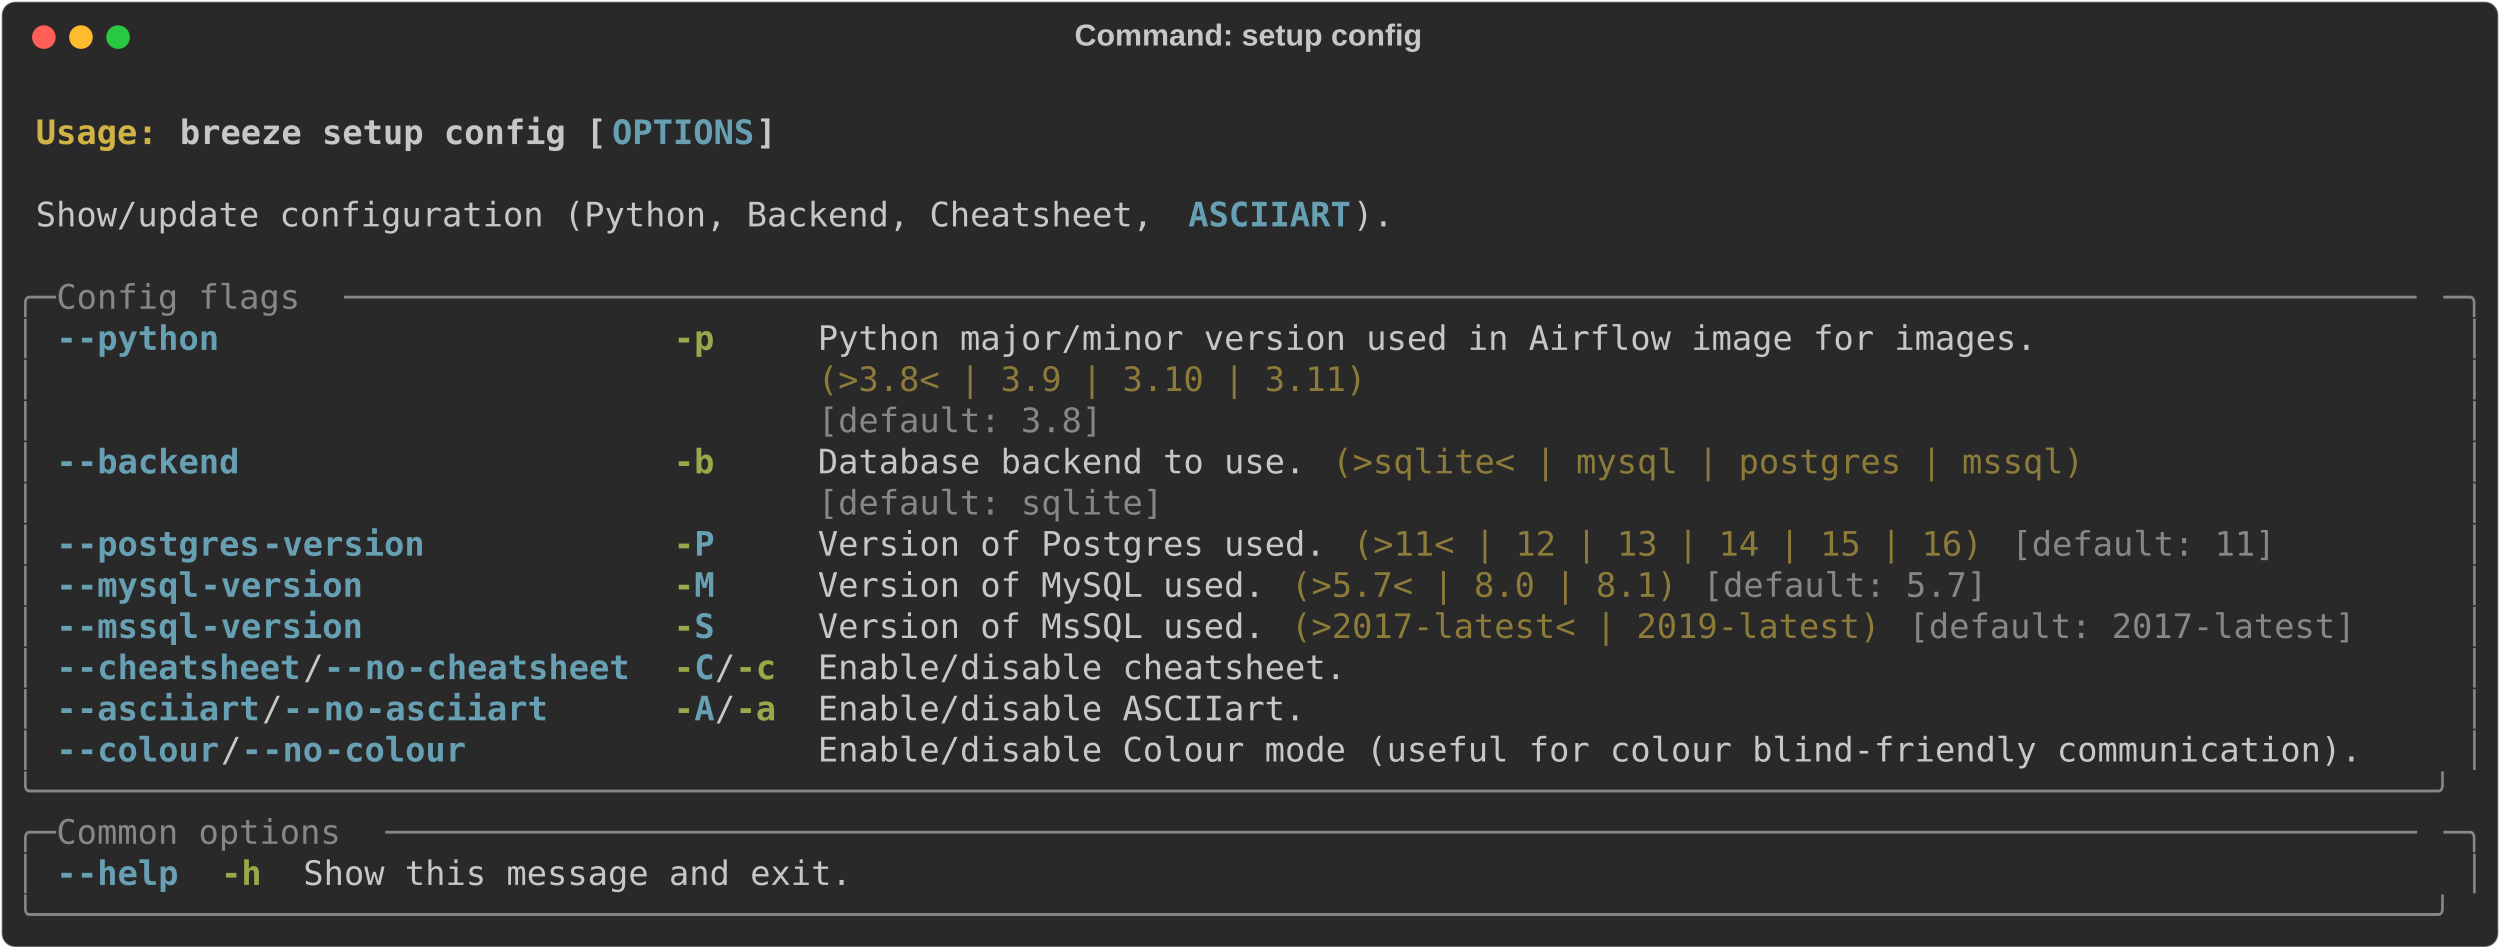
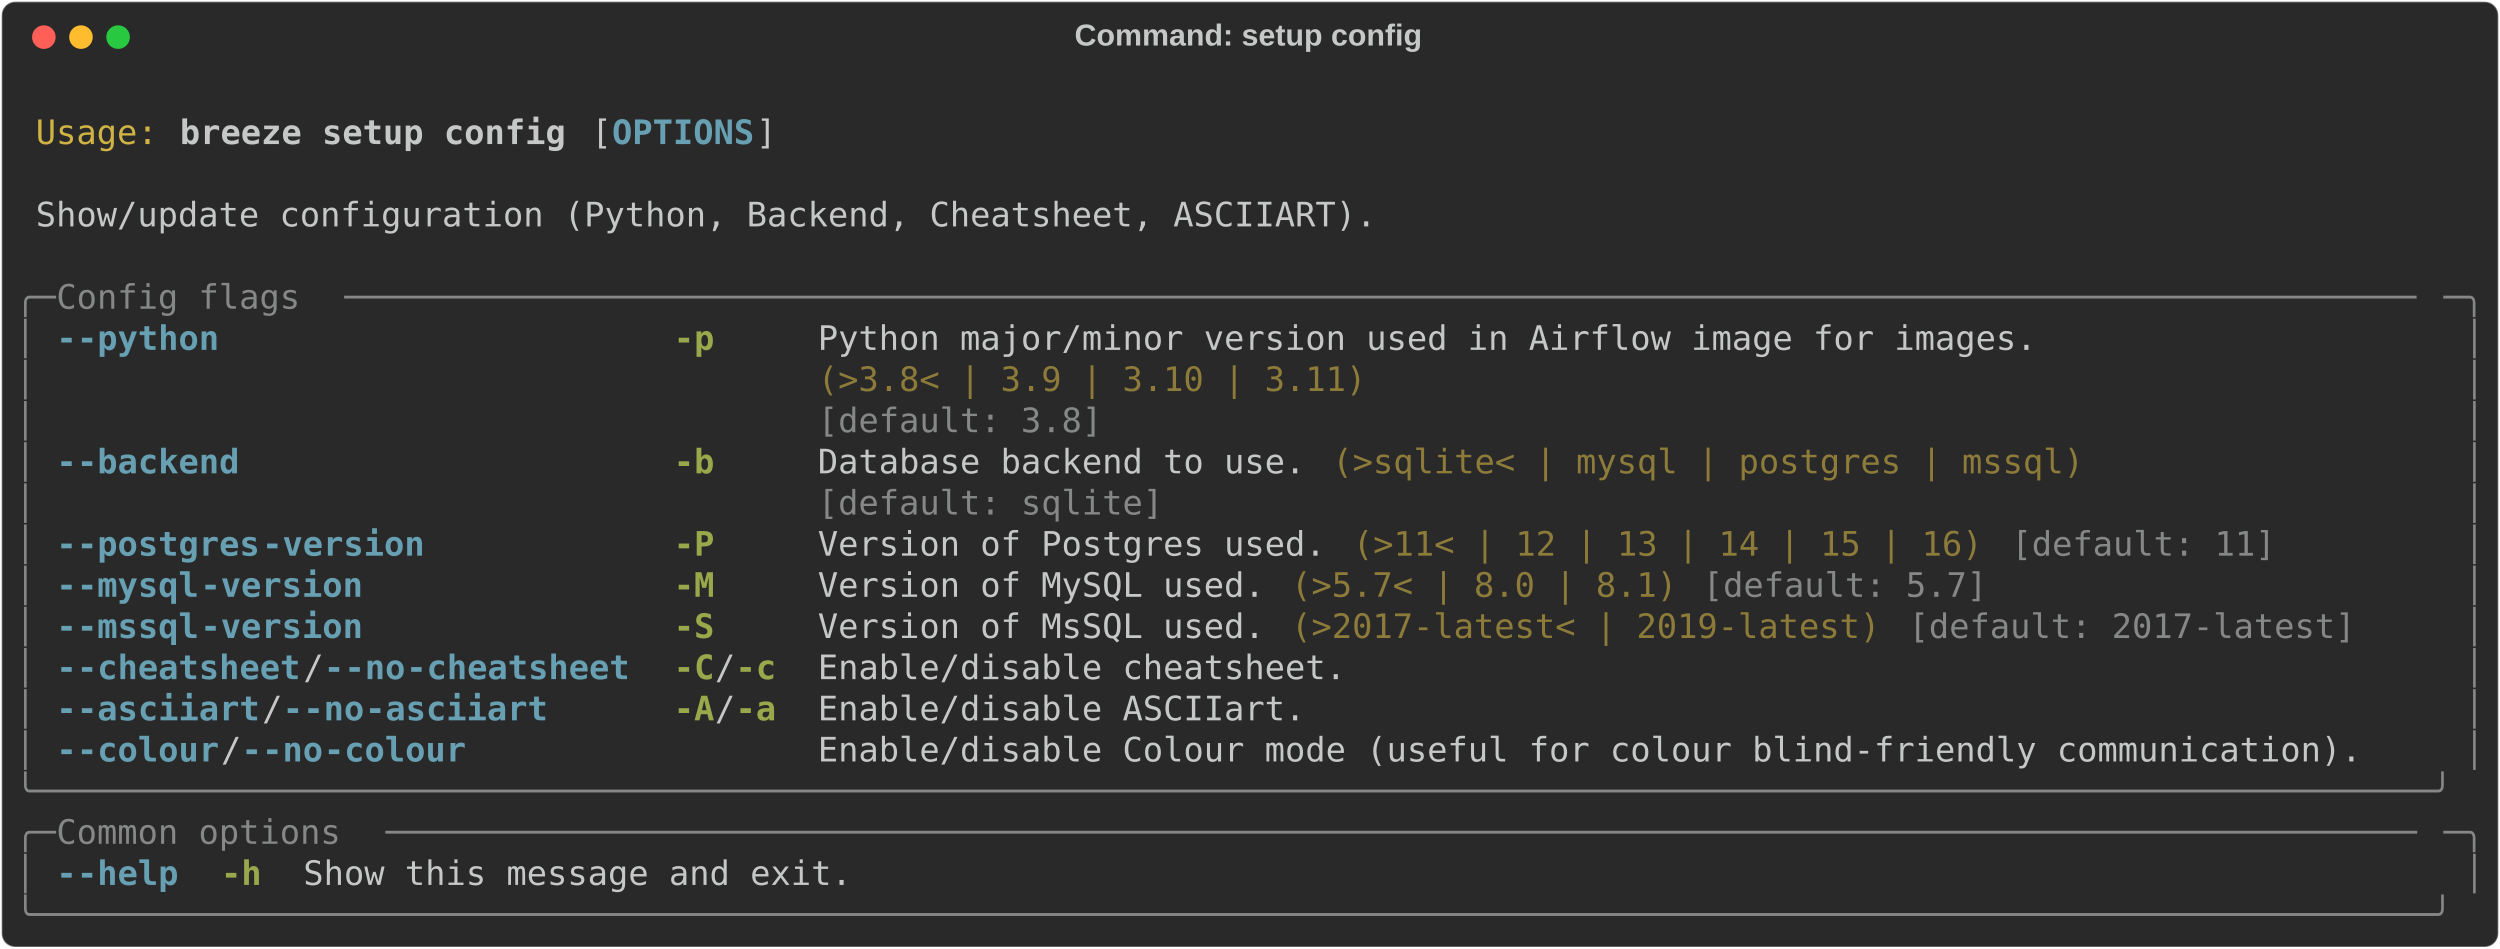
<svg xmlns="http://www.w3.org/2000/svg" class="rich-terminal" viewBox="0 0 1482 562.4">
  <style>

    @font-face {
        font-family: "Fira Code";
        src: local("FiraCode-Regular"),
                url("https://cdnjs.cloudflare.com/ajax/libs/firacode/6.2.0/woff2/FiraCode-Regular.woff2") format("woff2"),
                url("https://cdnjs.cloudflare.com/ajax/libs/firacode/6.2.0/woff/FiraCode-Regular.woff") format("woff");
        font-style: normal;
        font-weight: 400;
    }
    @font-face {
        font-family: "Fira Code";
        src: local("FiraCode-Bold"),
                url("https://cdnjs.cloudflare.com/ajax/libs/firacode/6.2.0/woff2/FiraCode-Bold.woff2") format("woff2"),
                url("https://cdnjs.cloudflare.com/ajax/libs/firacode/6.2.0/woff/FiraCode-Bold.woff") format("woff");
        font-style: bold;
        font-weight: 700;
    }

    .breeze-setup-config-matrix {
        font-family: Fira Code, monospace;
        font-size: 20px;
        line-height: 24.4px;
        font-variant-east-asian: full-width;
    }

    .breeze-setup-config-title {
        font-size: 18px;
        font-weight: bold;
        font-family: arial;
    }

-     .breeze-setup-config-r1 { fill: #c5c8c6;font-weight: bold }
- .breeze-setup-config-r2 { fill: #c5c8c6 }
- .breeze-setup-config-r3 { fill: #d0b344;font-weight: bold }
+     .breeze-setup-config-r1 { fill: #c5c8c6 }
+ .breeze-setup-config-r2 { fill: #d0b344 }
+ .breeze-setup-config-r3 { fill: #c5c8c6;font-weight: bold }
.breeze-setup-config-r4 { fill: #68a0b3;font-weight: bold }
.breeze-setup-config-r5 { fill: #868887 }
.breeze-setup-config-r6 { fill: #98a84b;font-weight: bold }
.breeze-setup-config-r7 { fill: #8d7b39 }
    </style>
  <defs>
    <clipPath id="breeze-setup-config-clip-terminal">
      <rect x="0" y="0" width="1463.0" height="511.4" />
    </clipPath>
    <clipPath id="breeze-setup-config-line-0">
      <rect x="0" y="1.5" width="1464" height="24.65" />
    </clipPath>
    <clipPath id="breeze-setup-config-line-1">
      <rect x="0" y="25.9" width="1464" height="24.65" />
    </clipPath>
    <clipPath id="breeze-setup-config-line-2">
      <rect x="0" y="50.3" width="1464" height="24.65" />
    </clipPath>
    <clipPath id="breeze-setup-config-line-3">
      <rect x="0" y="74.7" width="1464" height="24.65" />
    </clipPath>
    <clipPath id="breeze-setup-config-line-4">
      <rect x="0" y="99.1" width="1464" height="24.65" />
    </clipPath>
    <clipPath id="breeze-setup-config-line-5">
      <rect x="0" y="123.5" width="1464" height="24.65" />
    </clipPath>
    <clipPath id="breeze-setup-config-line-6">
      <rect x="0" y="147.9" width="1464" height="24.65" />
    </clipPath>
    <clipPath id="breeze-setup-config-line-7">
      <rect x="0" y="172.3" width="1464" height="24.65" />
    </clipPath>
    <clipPath id="breeze-setup-config-line-8">
      <rect x="0" y="196.7" width="1464" height="24.65" />
    </clipPath>
    <clipPath id="breeze-setup-config-line-9">
      <rect x="0" y="221.1" width="1464" height="24.65" />
    </clipPath>
    <clipPath id="breeze-setup-config-line-10">
      <rect x="0" y="245.5" width="1464" height="24.65" />
    </clipPath>
    <clipPath id="breeze-setup-config-line-11">
      <rect x="0" y="269.9" width="1464" height="24.65" />
    </clipPath>
    <clipPath id="breeze-setup-config-line-12">
      <rect x="0" y="294.3" width="1464" height="24.65" />
    </clipPath>
    <clipPath id="breeze-setup-config-line-13">
      <rect x="0" y="318.7" width="1464" height="24.65" />
    </clipPath>
    <clipPath id="breeze-setup-config-line-14">
      <rect x="0" y="343.1" width="1464" height="24.65" />
    </clipPath>
    <clipPath id="breeze-setup-config-line-15">
      <rect x="0" y="367.5" width="1464" height="24.65" />
    </clipPath>
    <clipPath id="breeze-setup-config-line-16">
      <rect x="0" y="391.9" width="1464" height="24.65" />
    </clipPath>
    <clipPath id="breeze-setup-config-line-17">
      <rect x="0" y="416.3" width="1464" height="24.65" />
    </clipPath>
    <clipPath id="breeze-setup-config-line-18">
      <rect x="0" y="440.7" width="1464" height="24.65" />
    </clipPath>
    <clipPath id="breeze-setup-config-line-19">
      <rect x="0" y="465.1" width="1464" height="24.65" />
    </clipPath>
  </defs>
  <rect fill="#292929" stroke="rgba(255,255,255,0.35)" stroke-width="1" x="1" y="1" width="1480" height="560.4" rx="8" />
  <text class="breeze-setup-config-title" fill="#c5c8c6" text-anchor="middle" x="740" y="27">Command: setup config</text>
  <g transform="translate(26,22)">
    <circle cx="0" cy="0" r="7" fill="#ff5f57" />
    <circle cx="22" cy="0" r="7" fill="#febc2e" />
    <circle cx="44" cy="0" r="7" fill="#28c840" />
  </g>
  <g transform="translate(9, 41)" clip-path="url(#breeze-setup-config-clip-terminal)">
    <g class="breeze-setup-config-matrix">
-       <text class="breeze-setup-config-r2" x="1464" y="20" textLength="12.2" clip-path="url(#breeze-setup-config-line-0)">
- </text>
-       <text class="breeze-setup-config-r3" x="12.2" y="44.4" textLength="85.4" clip-path="url(#breeze-setup-config-line-1)">Usage: </text>
-       <text class="breeze-setup-config-r1" x="97.6" y="44.4" textLength="256.2" clip-path="url(#breeze-setup-config-line-1)">breeze setup config [</text>
+       <text class="breeze-setup-config-r1" x="1464" y="20" textLength="12.2" clip-path="url(#breeze-setup-config-line-0)">
+ </text>
+       <text class="breeze-setup-config-r2" x="12.2" y="44.4" textLength="73.2" clip-path="url(#breeze-setup-config-line-1)">Usage:</text>
+       <text class="breeze-setup-config-r3" x="97.6" y="44.4" textLength="231.8" clip-path="url(#breeze-setup-config-line-1)">breeze setup config</text>
+       <text class="breeze-setup-config-r1" x="341.6" y="44.4" textLength="12.2" clip-path="url(#breeze-setup-config-line-1)">[</text>
      <text class="breeze-setup-config-r4" x="353.8" y="44.4" textLength="85.4" clip-path="url(#breeze-setup-config-line-1)">OPTIONS</text>
      <text class="breeze-setup-config-r1" x="439.2" y="44.4" textLength="12.2" clip-path="url(#breeze-setup-config-line-1)">]</text>
-       <text class="breeze-setup-config-r2" x="1464" y="44.4" textLength="12.2" clip-path="url(#breeze-setup-config-line-1)">
- </text>
-       <text class="breeze-setup-config-r2" x="1464" y="68.8" textLength="12.2" clip-path="url(#breeze-setup-config-line-2)">
- </text>
-       <text class="breeze-setup-config-r2" x="12.2" y="93.2" textLength="683.2" clip-path="url(#breeze-setup-config-line-3)">Show/update configuration (Python, Backend, Cheatsheet, </text>
-       <text class="breeze-setup-config-r4" x="695.4" y="93.2" textLength="97.6" clip-path="url(#breeze-setup-config-line-3)">ASCIIART</text>
-       <text class="breeze-setup-config-r2" x="793" y="93.2" textLength="24.4" clip-path="url(#breeze-setup-config-line-3)">).</text>
-       <text class="breeze-setup-config-r2" x="1464" y="93.2" textLength="12.2" clip-path="url(#breeze-setup-config-line-3)">
- </text>
-       <text class="breeze-setup-config-r2" x="1464" y="117.6" textLength="12.2" clip-path="url(#breeze-setup-config-line-4)">
+       <text class="breeze-setup-config-r1" x="1464" y="44.4" textLength="12.2" clip-path="url(#breeze-setup-config-line-1)">
+ </text>
+       <text class="breeze-setup-config-r1" x="1464" y="68.8" textLength="12.2" clip-path="url(#breeze-setup-config-line-2)">
+ </text>
+       <text class="breeze-setup-config-r1" x="12.2" y="93.2" textLength="805.2" clip-path="url(#breeze-setup-config-line-3)">Show/update configuration (Python, Backend, Cheatsheet, ASCIIART).</text>
+       <text class="breeze-setup-config-r1" x="1464" y="93.2" textLength="12.2" clip-path="url(#breeze-setup-config-line-3)">
+ </text>
+       <text class="breeze-setup-config-r1" x="1464" y="117.6" textLength="12.2" clip-path="url(#breeze-setup-config-line-4)">
</text>
      <text class="breeze-setup-config-r5" x="0" y="142" textLength="24.4" clip-path="url(#breeze-setup-config-line-5)">╭─</text>
      <text class="breeze-setup-config-r5" x="24.4" y="142" textLength="170.8" clip-path="url(#breeze-setup-config-line-5)"> Config flags </text>
      <text class="breeze-setup-config-r5" x="195.2" y="142" textLength="1244.4" clip-path="url(#breeze-setup-config-line-5)">──────────────────────────────────────────────────────────────────────────────────────────────────────</text>
      <text class="breeze-setup-config-r5" x="1439.6" y="142" textLength="24.4" clip-path="url(#breeze-setup-config-line-5)">─╮</text>
-       <text class="breeze-setup-config-r2" x="1464" y="142" textLength="12.2" clip-path="url(#breeze-setup-config-line-5)">
+       <text class="breeze-setup-config-r1" x="1464" y="142" textLength="12.2" clip-path="url(#breeze-setup-config-line-5)">
</text>
      <text class="breeze-setup-config-r5" x="0" y="166.4" textLength="12.2" clip-path="url(#breeze-setup-config-line-6)">│</text>
      <text class="breeze-setup-config-r4" x="24.4" y="166.4" textLength="12.2" clip-path="url(#breeze-setup-config-line-6)">-</text>
      <text class="breeze-setup-config-r4" x="36.6" y="166.4" textLength="85.4" clip-path="url(#breeze-setup-config-line-6)">-python</text>
      <text class="breeze-setup-config-r6" x="390.4" y="166.4" textLength="24.4" clip-path="url(#breeze-setup-config-line-6)">-p</text>
-       <text class="breeze-setup-config-r2" x="475.8" y="166.4" textLength="732" clip-path="url(#breeze-setup-config-line-6)">Python major/minor version used in Airflow image for images.</text>
+       <text class="breeze-setup-config-r1" x="475.8" y="166.4" textLength="732" clip-path="url(#breeze-setup-config-line-6)">Python major/minor version used in Airflow image for images.</text>
      <text class="breeze-setup-config-r5" x="1451.8" y="166.4" textLength="12.2" clip-path="url(#breeze-setup-config-line-6)">│</text>
-       <text class="breeze-setup-config-r2" x="1464" y="166.4" textLength="12.2" clip-path="url(#breeze-setup-config-line-6)">
+       <text class="breeze-setup-config-r1" x="1464" y="166.4" textLength="12.2" clip-path="url(#breeze-setup-config-line-6)">
</text>
      <text class="breeze-setup-config-r5" x="0" y="190.8" textLength="12.2" clip-path="url(#breeze-setup-config-line-7)">│</text>
      <text class="breeze-setup-config-r7" x="475.8" y="190.8" textLength="732" clip-path="url(#breeze-setup-config-line-7)">(&gt;3.8&lt; | 3.9 | 3.10 | 3.11)                                 </text>
      <text class="breeze-setup-config-r5" x="1451.8" y="190.8" textLength="12.2" clip-path="url(#breeze-setup-config-line-7)">│</text>
-       <text class="breeze-setup-config-r2" x="1464" y="190.8" textLength="12.2" clip-path="url(#breeze-setup-config-line-7)">
+       <text class="breeze-setup-config-r1" x="1464" y="190.8" textLength="12.2" clip-path="url(#breeze-setup-config-line-7)">
</text>
      <text class="breeze-setup-config-r5" x="0" y="215.2" textLength="12.2" clip-path="url(#breeze-setup-config-line-8)">│</text>
      <text class="breeze-setup-config-r5" x="475.8" y="215.2" textLength="732" clip-path="url(#breeze-setup-config-line-8)">[default: 3.8]                                              </text>
      <text class="breeze-setup-config-r5" x="1451.8" y="215.2" textLength="12.2" clip-path="url(#breeze-setup-config-line-8)">│</text>
-       <text class="breeze-setup-config-r2" x="1464" y="215.2" textLength="12.2" clip-path="url(#breeze-setup-config-line-8)">
+       <text class="breeze-setup-config-r1" x="1464" y="215.2" textLength="12.2" clip-path="url(#breeze-setup-config-line-8)">
</text>
      <text class="breeze-setup-config-r5" x="0" y="239.6" textLength="12.2" clip-path="url(#breeze-setup-config-line-9)">│</text>
      <text class="breeze-setup-config-r4" x="24.4" y="239.6" textLength="12.2" clip-path="url(#breeze-setup-config-line-9)">-</text>
      <text class="breeze-setup-config-r4" x="36.6" y="239.6" textLength="97.6" clip-path="url(#breeze-setup-config-line-9)">-backend</text>
      <text class="breeze-setup-config-r6" x="390.4" y="239.6" textLength="24.4" clip-path="url(#breeze-setup-config-line-9)">-b</text>
-       <text class="breeze-setup-config-r2" x="475.8" y="239.6" textLength="292.8" clip-path="url(#breeze-setup-config-line-9)">Database backend to use.</text>
+       <text class="breeze-setup-config-r1" x="475.8" y="239.6" textLength="292.8" clip-path="url(#breeze-setup-config-line-9)">Database backend to use.</text>
      <text class="breeze-setup-config-r7" x="780.8" y="239.6" textLength="451.4" clip-path="url(#breeze-setup-config-line-9)">(&gt;sqlite&lt; | mysql | postgres | mssql)</text>
      <text class="breeze-setup-config-r5" x="1451.8" y="239.6" textLength="12.2" clip-path="url(#breeze-setup-config-line-9)">│</text>
-       <text class="breeze-setup-config-r2" x="1464" y="239.6" textLength="12.2" clip-path="url(#breeze-setup-config-line-9)">
+       <text class="breeze-setup-config-r1" x="1464" y="239.6" textLength="12.2" clip-path="url(#breeze-setup-config-line-9)">
</text>
      <text class="breeze-setup-config-r5" x="0" y="264" textLength="12.2" clip-path="url(#breeze-setup-config-line-10)">│</text>
      <text class="breeze-setup-config-r5" x="475.8" y="264" textLength="292.8" clip-path="url(#breeze-setup-config-line-10)">[default: sqlite]       </text>
      <text class="breeze-setup-config-r5" x="1451.8" y="264" textLength="12.2" clip-path="url(#breeze-setup-config-line-10)">│</text>
-       <text class="breeze-setup-config-r2" x="1464" y="264" textLength="12.2" clip-path="url(#breeze-setup-config-line-10)">
+       <text class="breeze-setup-config-r1" x="1464" y="264" textLength="12.2" clip-path="url(#breeze-setup-config-line-10)">
</text>
      <text class="breeze-setup-config-r5" x="0" y="288.4" textLength="12.2" clip-path="url(#breeze-setup-config-line-11)">│</text>
      <text class="breeze-setup-config-r4" x="24.4" y="288.4" textLength="12.2" clip-path="url(#breeze-setup-config-line-11)">-</text>
      <text class="breeze-setup-config-r4" x="36.6" y="288.4" textLength="109.8" clip-path="url(#breeze-setup-config-line-11)">-postgres</text>
      <text class="breeze-setup-config-r4" x="146.4" y="288.4" textLength="97.6" clip-path="url(#breeze-setup-config-line-11)">-version</text>
-       <text class="breeze-setup-config-r6" x="390.4" y="288.4" textLength="12.2" clip-path="url(#breeze-setup-config-line-11)">-</text>
-       <text class="breeze-setup-config-r4" x="402.6" y="288.4" textLength="12.2" clip-path="url(#breeze-setup-config-line-11)">P</text>
-       <text class="breeze-setup-config-r2" x="475.8" y="288.4" textLength="305" clip-path="url(#breeze-setup-config-line-11)">Version of Postgres used.</text>
+       <text class="breeze-setup-config-r6" x="390.4" y="288.4" textLength="24.4" clip-path="url(#breeze-setup-config-line-11)">-P</text>
+       <text class="breeze-setup-config-r1" x="475.8" y="288.4" textLength="305" clip-path="url(#breeze-setup-config-line-11)">Version of Postgres used.</text>
      <text class="breeze-setup-config-r7" x="793" y="288.4" textLength="378.2" clip-path="url(#breeze-setup-config-line-11)">(&gt;11&lt; | 12 | 13 | 14 | 15 | 16)</text>
      <text class="breeze-setup-config-r5" x="1183.4" y="288.4" textLength="158.6" clip-path="url(#breeze-setup-config-line-11)">[default: 11]</text>
      <text class="breeze-setup-config-r5" x="1451.8" y="288.4" textLength="12.2" clip-path="url(#breeze-setup-config-line-11)">│</text>
-       <text class="breeze-setup-config-r2" x="1464" y="288.4" textLength="12.2" clip-path="url(#breeze-setup-config-line-11)">
+       <text class="breeze-setup-config-r1" x="1464" y="288.4" textLength="12.2" clip-path="url(#breeze-setup-config-line-11)">
</text>
      <text class="breeze-setup-config-r5" x="0" y="312.8" textLength="12.2" clip-path="url(#breeze-setup-config-line-12)">│</text>
      <text class="breeze-setup-config-r4" x="24.4" y="312.8" textLength="12.2" clip-path="url(#breeze-setup-config-line-12)">-</text>
      <text class="breeze-setup-config-r4" x="36.6" y="312.8" textLength="73.2" clip-path="url(#breeze-setup-config-line-12)">-mysql</text>
      <text class="breeze-setup-config-r4" x="109.8" y="312.8" textLength="97.6" clip-path="url(#breeze-setup-config-line-12)">-version</text>
-       <text class="breeze-setup-config-r6" x="390.4" y="312.8" textLength="12.2" clip-path="url(#breeze-setup-config-line-12)">-</text>
-       <text class="breeze-setup-config-r4" x="402.6" y="312.8" textLength="12.2" clip-path="url(#breeze-setup-config-line-12)">M</text>
-       <text class="breeze-setup-config-r2" x="475.8" y="312.8" textLength="268.4" clip-path="url(#breeze-setup-config-line-12)">Version of MySQL used.</text>
+       <text class="breeze-setup-config-r6" x="390.4" y="312.8" textLength="24.4" clip-path="url(#breeze-setup-config-line-12)">-M</text>
+       <text class="breeze-setup-config-r1" x="475.8" y="312.8" textLength="268.4" clip-path="url(#breeze-setup-config-line-12)">Version of MySQL used.</text>
      <text class="breeze-setup-config-r7" x="756.4" y="312.8" textLength="231.8" clip-path="url(#breeze-setup-config-line-12)">(&gt;5.7&lt; | 8.0 | 8.1)</text>
      <text class="breeze-setup-config-r5" x="1000.4" y="312.8" textLength="170.8" clip-path="url(#breeze-setup-config-line-12)">[default: 5.7]</text>
      <text class="breeze-setup-config-r5" x="1451.8" y="312.8" textLength="12.2" clip-path="url(#breeze-setup-config-line-12)">│</text>
-       <text class="breeze-setup-config-r2" x="1464" y="312.8" textLength="12.2" clip-path="url(#breeze-setup-config-line-12)">
+       <text class="breeze-setup-config-r1" x="1464" y="312.8" textLength="12.2" clip-path="url(#breeze-setup-config-line-12)">
</text>
      <text class="breeze-setup-config-r5" x="0" y="337.2" textLength="12.2" clip-path="url(#breeze-setup-config-line-13)">│</text>
      <text class="breeze-setup-config-r4" x="24.4" y="337.2" textLength="12.2" clip-path="url(#breeze-setup-config-line-13)">-</text>
      <text class="breeze-setup-config-r4" x="36.6" y="337.2" textLength="73.2" clip-path="url(#breeze-setup-config-line-13)">-mssql</text>
      <text class="breeze-setup-config-r4" x="109.8" y="337.2" textLength="97.6" clip-path="url(#breeze-setup-config-line-13)">-version</text>
-       <text class="breeze-setup-config-r6" x="390.4" y="337.2" textLength="12.2" clip-path="url(#breeze-setup-config-line-13)">-</text>
-       <text class="breeze-setup-config-r4" x="402.6" y="337.2" textLength="12.2" clip-path="url(#breeze-setup-config-line-13)">S</text>
-       <text class="breeze-setup-config-r2" x="475.8" y="337.2" textLength="268.4" clip-path="url(#breeze-setup-config-line-13)">Version of MsSQL used.</text>
+       <text class="breeze-setup-config-r6" x="390.4" y="337.2" textLength="24.4" clip-path="url(#breeze-setup-config-line-13)">-S</text>
+       <text class="breeze-setup-config-r1" x="475.8" y="337.2" textLength="268.4" clip-path="url(#breeze-setup-config-line-13)">Version of MsSQL used.</text>
      <text class="breeze-setup-config-r7" x="756.4" y="337.2" textLength="353.8" clip-path="url(#breeze-setup-config-line-13)">(&gt;2017-latest&lt; | 2019-latest)</text>
      <text class="breeze-setup-config-r5" x="1122.4" y="337.2" textLength="268.4" clip-path="url(#breeze-setup-config-line-13)">[default: 2017-latest]</text>
      <text class="breeze-setup-config-r5" x="1451.8" y="337.2" textLength="12.2" clip-path="url(#breeze-setup-config-line-13)">│</text>
-       <text class="breeze-setup-config-r2" x="1464" y="337.2" textLength="12.2" clip-path="url(#breeze-setup-config-line-13)">
+       <text class="breeze-setup-config-r1" x="1464" y="337.2" textLength="12.2" clip-path="url(#breeze-setup-config-line-13)">
</text>
      <text class="breeze-setup-config-r5" x="0" y="361.6" textLength="12.2" clip-path="url(#breeze-setup-config-line-14)">│</text>
      <text class="breeze-setup-config-r4" x="24.4" y="361.6" textLength="12.2" clip-path="url(#breeze-setup-config-line-14)">-</text>
      <text class="breeze-setup-config-r4" x="36.6" y="361.6" textLength="134.2" clip-path="url(#breeze-setup-config-line-14)">-cheatsheet</text>
-       <text class="breeze-setup-config-r2" x="170.8" y="361.6" textLength="12.2" clip-path="url(#breeze-setup-config-line-14)">/</text>
+       <text class="breeze-setup-config-r1" x="170.8" y="361.6" textLength="12.2" clip-path="url(#breeze-setup-config-line-14)">/</text>
      <text class="breeze-setup-config-r4" x="183" y="361.6" textLength="12.2" clip-path="url(#breeze-setup-config-line-14)">-</text>
      <text class="breeze-setup-config-r4" x="195.2" y="361.6" textLength="36.6" clip-path="url(#breeze-setup-config-line-14)">-no</text>
      <text class="breeze-setup-config-r4" x="231.8" y="361.6" textLength="134.2" clip-path="url(#breeze-setup-config-line-14)">-cheatsheet</text>
-       <text class="breeze-setup-config-r6" x="390.4" y="361.6" textLength="12.2" clip-path="url(#breeze-setup-config-line-14)">-</text>
-       <text class="breeze-setup-config-r4" x="402.6" y="361.6" textLength="12.2" clip-path="url(#breeze-setup-config-line-14)">C</text>
-       <text class="breeze-setup-config-r2" x="414.8" y="361.6" textLength="12.2" clip-path="url(#breeze-setup-config-line-14)">/</text>
+       <text class="breeze-setup-config-r6" x="390.4" y="361.6" textLength="24.4" clip-path="url(#breeze-setup-config-line-14)">-C</text>
+       <text class="breeze-setup-config-r1" x="414.8" y="361.6" textLength="12.2" clip-path="url(#breeze-setup-config-line-14)">/</text>
      <text class="breeze-setup-config-r6" x="427" y="361.6" textLength="24.4" clip-path="url(#breeze-setup-config-line-14)">-c</text>
-       <text class="breeze-setup-config-r2" x="475.8" y="361.6" textLength="317.2" clip-path="url(#breeze-setup-config-line-14)">Enable/disable cheatsheet.</text>
+       <text class="breeze-setup-config-r1" x="475.8" y="361.6" textLength="317.2" clip-path="url(#breeze-setup-config-line-14)">Enable/disable cheatsheet.</text>
      <text class="breeze-setup-config-r5" x="1451.8" y="361.6" textLength="12.2" clip-path="url(#breeze-setup-config-line-14)">│</text>
-       <text class="breeze-setup-config-r2" x="1464" y="361.6" textLength="12.2" clip-path="url(#breeze-setup-config-line-14)">
+       <text class="breeze-setup-config-r1" x="1464" y="361.6" textLength="12.2" clip-path="url(#breeze-setup-config-line-14)">
</text>
      <text class="breeze-setup-config-r5" x="0" y="386" textLength="12.2" clip-path="url(#breeze-setup-config-line-15)">│</text>
      <text class="breeze-setup-config-r4" x="24.4" y="386" textLength="12.2" clip-path="url(#breeze-setup-config-line-15)">-</text>
      <text class="breeze-setup-config-r4" x="36.6" y="386" textLength="109.8" clip-path="url(#breeze-setup-config-line-15)">-asciiart</text>
-       <text class="breeze-setup-config-r2" x="146.4" y="386" textLength="12.2" clip-path="url(#breeze-setup-config-line-15)">/</text>
+       <text class="breeze-setup-config-r1" x="146.4" y="386" textLength="12.2" clip-path="url(#breeze-setup-config-line-15)">/</text>
      <text class="breeze-setup-config-r4" x="158.6" y="386" textLength="12.2" clip-path="url(#breeze-setup-config-line-15)">-</text>
      <text class="breeze-setup-config-r4" x="170.8" y="386" textLength="36.6" clip-path="url(#breeze-setup-config-line-15)">-no</text>
      <text class="breeze-setup-config-r4" x="207.4" y="386" textLength="109.8" clip-path="url(#breeze-setup-config-line-15)">-asciiart</text>
-       <text class="breeze-setup-config-r6" x="390.4" y="386" textLength="12.2" clip-path="url(#breeze-setup-config-line-15)">-</text>
-       <text class="breeze-setup-config-r4" x="402.6" y="386" textLength="12.2" clip-path="url(#breeze-setup-config-line-15)">A</text>
-       <text class="breeze-setup-config-r2" x="414.8" y="386" textLength="12.2" clip-path="url(#breeze-setup-config-line-15)">/</text>
+       <text class="breeze-setup-config-r6" x="390.4" y="386" textLength="24.4" clip-path="url(#breeze-setup-config-line-15)">-A</text>
+       <text class="breeze-setup-config-r1" x="414.8" y="386" textLength="12.2" clip-path="url(#breeze-setup-config-line-15)">/</text>
      <text class="breeze-setup-config-r6" x="427" y="386" textLength="24.4" clip-path="url(#breeze-setup-config-line-15)">-a</text>
-       <text class="breeze-setup-config-r2" x="475.8" y="386" textLength="292.8" clip-path="url(#breeze-setup-config-line-15)">Enable/disable ASCIIart.</text>
+       <text class="breeze-setup-config-r1" x="475.8" y="386" textLength="292.8" clip-path="url(#breeze-setup-config-line-15)">Enable/disable ASCIIart.</text>
      <text class="breeze-setup-config-r5" x="1451.8" y="386" textLength="12.2" clip-path="url(#breeze-setup-config-line-15)">│</text>
-       <text class="breeze-setup-config-r2" x="1464" y="386" textLength="12.2" clip-path="url(#breeze-setup-config-line-15)">
+       <text class="breeze-setup-config-r1" x="1464" y="386" textLength="12.2" clip-path="url(#breeze-setup-config-line-15)">
</text>
      <text class="breeze-setup-config-r5" x="0" y="410.4" textLength="12.2" clip-path="url(#breeze-setup-config-line-16)">│</text>
      <text class="breeze-setup-config-r4" x="24.4" y="410.4" textLength="12.2" clip-path="url(#breeze-setup-config-line-16)">-</text>
      <text class="breeze-setup-config-r4" x="36.6" y="410.4" textLength="85.4" clip-path="url(#breeze-setup-config-line-16)">-colour</text>
-       <text class="breeze-setup-config-r2" x="122" y="410.4" textLength="12.2" clip-path="url(#breeze-setup-config-line-16)">/</text>
+       <text class="breeze-setup-config-r1" x="122" y="410.4" textLength="12.2" clip-path="url(#breeze-setup-config-line-16)">/</text>
      <text class="breeze-setup-config-r4" x="134.2" y="410.4" textLength="12.2" clip-path="url(#breeze-setup-config-line-16)">-</text>
      <text class="breeze-setup-config-r4" x="146.4" y="410.4" textLength="36.6" clip-path="url(#breeze-setup-config-line-16)">-no</text>
      <text class="breeze-setup-config-r4" x="183" y="410.4" textLength="85.4" clip-path="url(#breeze-setup-config-line-16)">-colour</text>
-       <text class="breeze-setup-config-r2" x="475.8" y="410.4" textLength="927.2" clip-path="url(#breeze-setup-config-line-16)">Enable/disable Colour mode (useful for colour blind-friendly communication).</text>
+       <text class="breeze-setup-config-r1" x="475.8" y="410.4" textLength="927.2" clip-path="url(#breeze-setup-config-line-16)">Enable/disable Colour mode (useful for colour blind-friendly communication).</text>
      <text class="breeze-setup-config-r5" x="1451.8" y="410.4" textLength="12.2" clip-path="url(#breeze-setup-config-line-16)">│</text>
-       <text class="breeze-setup-config-r2" x="1464" y="410.4" textLength="12.2" clip-path="url(#breeze-setup-config-line-16)">
+       <text class="breeze-setup-config-r1" x="1464" y="410.4" textLength="12.2" clip-path="url(#breeze-setup-config-line-16)">
</text>
      <text class="breeze-setup-config-r5" x="0" y="434.8" textLength="1464" clip-path="url(#breeze-setup-config-line-17)">╰──────────────────────────────────────────────────────────────────────────────────────────────────────────────────────╯</text>
-       <text class="breeze-setup-config-r2" x="1464" y="434.8" textLength="12.2" clip-path="url(#breeze-setup-config-line-17)">
+       <text class="breeze-setup-config-r1" x="1464" y="434.8" textLength="12.2" clip-path="url(#breeze-setup-config-line-17)">
</text>
      <text class="breeze-setup-config-r5" x="0" y="459.2" textLength="24.4" clip-path="url(#breeze-setup-config-line-18)">╭─</text>
      <text class="breeze-setup-config-r5" x="24.4" y="459.2" textLength="195.2" clip-path="url(#breeze-setup-config-line-18)"> Common options </text>
      <text class="breeze-setup-config-r5" x="219.6" y="459.2" textLength="1220" clip-path="url(#breeze-setup-config-line-18)">────────────────────────────────────────────────────────────────────────────────────────────────────</text>
      <text class="breeze-setup-config-r5" x="1439.6" y="459.2" textLength="24.4" clip-path="url(#breeze-setup-config-line-18)">─╮</text>
-       <text class="breeze-setup-config-r2" x="1464" y="459.2" textLength="12.2" clip-path="url(#breeze-setup-config-line-18)">
+       <text class="breeze-setup-config-r1" x="1464" y="459.2" textLength="12.2" clip-path="url(#breeze-setup-config-line-18)">
</text>
      <text class="breeze-setup-config-r5" x="0" y="483.6" textLength="12.2" clip-path="url(#breeze-setup-config-line-19)">│</text>
      <text class="breeze-setup-config-r4" x="24.4" y="483.6" textLength="12.2" clip-path="url(#breeze-setup-config-line-19)">-</text>
      <text class="breeze-setup-config-r4" x="36.6" y="483.6" textLength="61" clip-path="url(#breeze-setup-config-line-19)">-help</text>
      <text class="breeze-setup-config-r6" x="122" y="483.6" textLength="24.4" clip-path="url(#breeze-setup-config-line-19)">-h</text>
-       <text class="breeze-setup-config-r2" x="170.8" y="483.6" textLength="329.4" clip-path="url(#breeze-setup-config-line-19)">Show this message and exit.</text>
+       <text class="breeze-setup-config-r1" x="170.8" y="483.6" textLength="329.4" clip-path="url(#breeze-setup-config-line-19)">Show this message and exit.</text>
      <text class="breeze-setup-config-r5" x="1451.8" y="483.6" textLength="12.2" clip-path="url(#breeze-setup-config-line-19)">│</text>
-       <text class="breeze-setup-config-r2" x="1464" y="483.6" textLength="12.2" clip-path="url(#breeze-setup-config-line-19)">
+       <text class="breeze-setup-config-r1" x="1464" y="483.6" textLength="12.2" clip-path="url(#breeze-setup-config-line-19)">
</text>
      <text class="breeze-setup-config-r5" x="0" y="508" textLength="1464" clip-path="url(#breeze-setup-config-line-20)">╰──────────────────────────────────────────────────────────────────────────────────────────────────────────────────────╯</text>
-       <text class="breeze-setup-config-r2" x="1464" y="508" textLength="12.2" clip-path="url(#breeze-setup-config-line-20)">
+       <text class="breeze-setup-config-r1" x="1464" y="508" textLength="12.2" clip-path="url(#breeze-setup-config-line-20)">
</text>
    </g>
  </g>
</svg>
